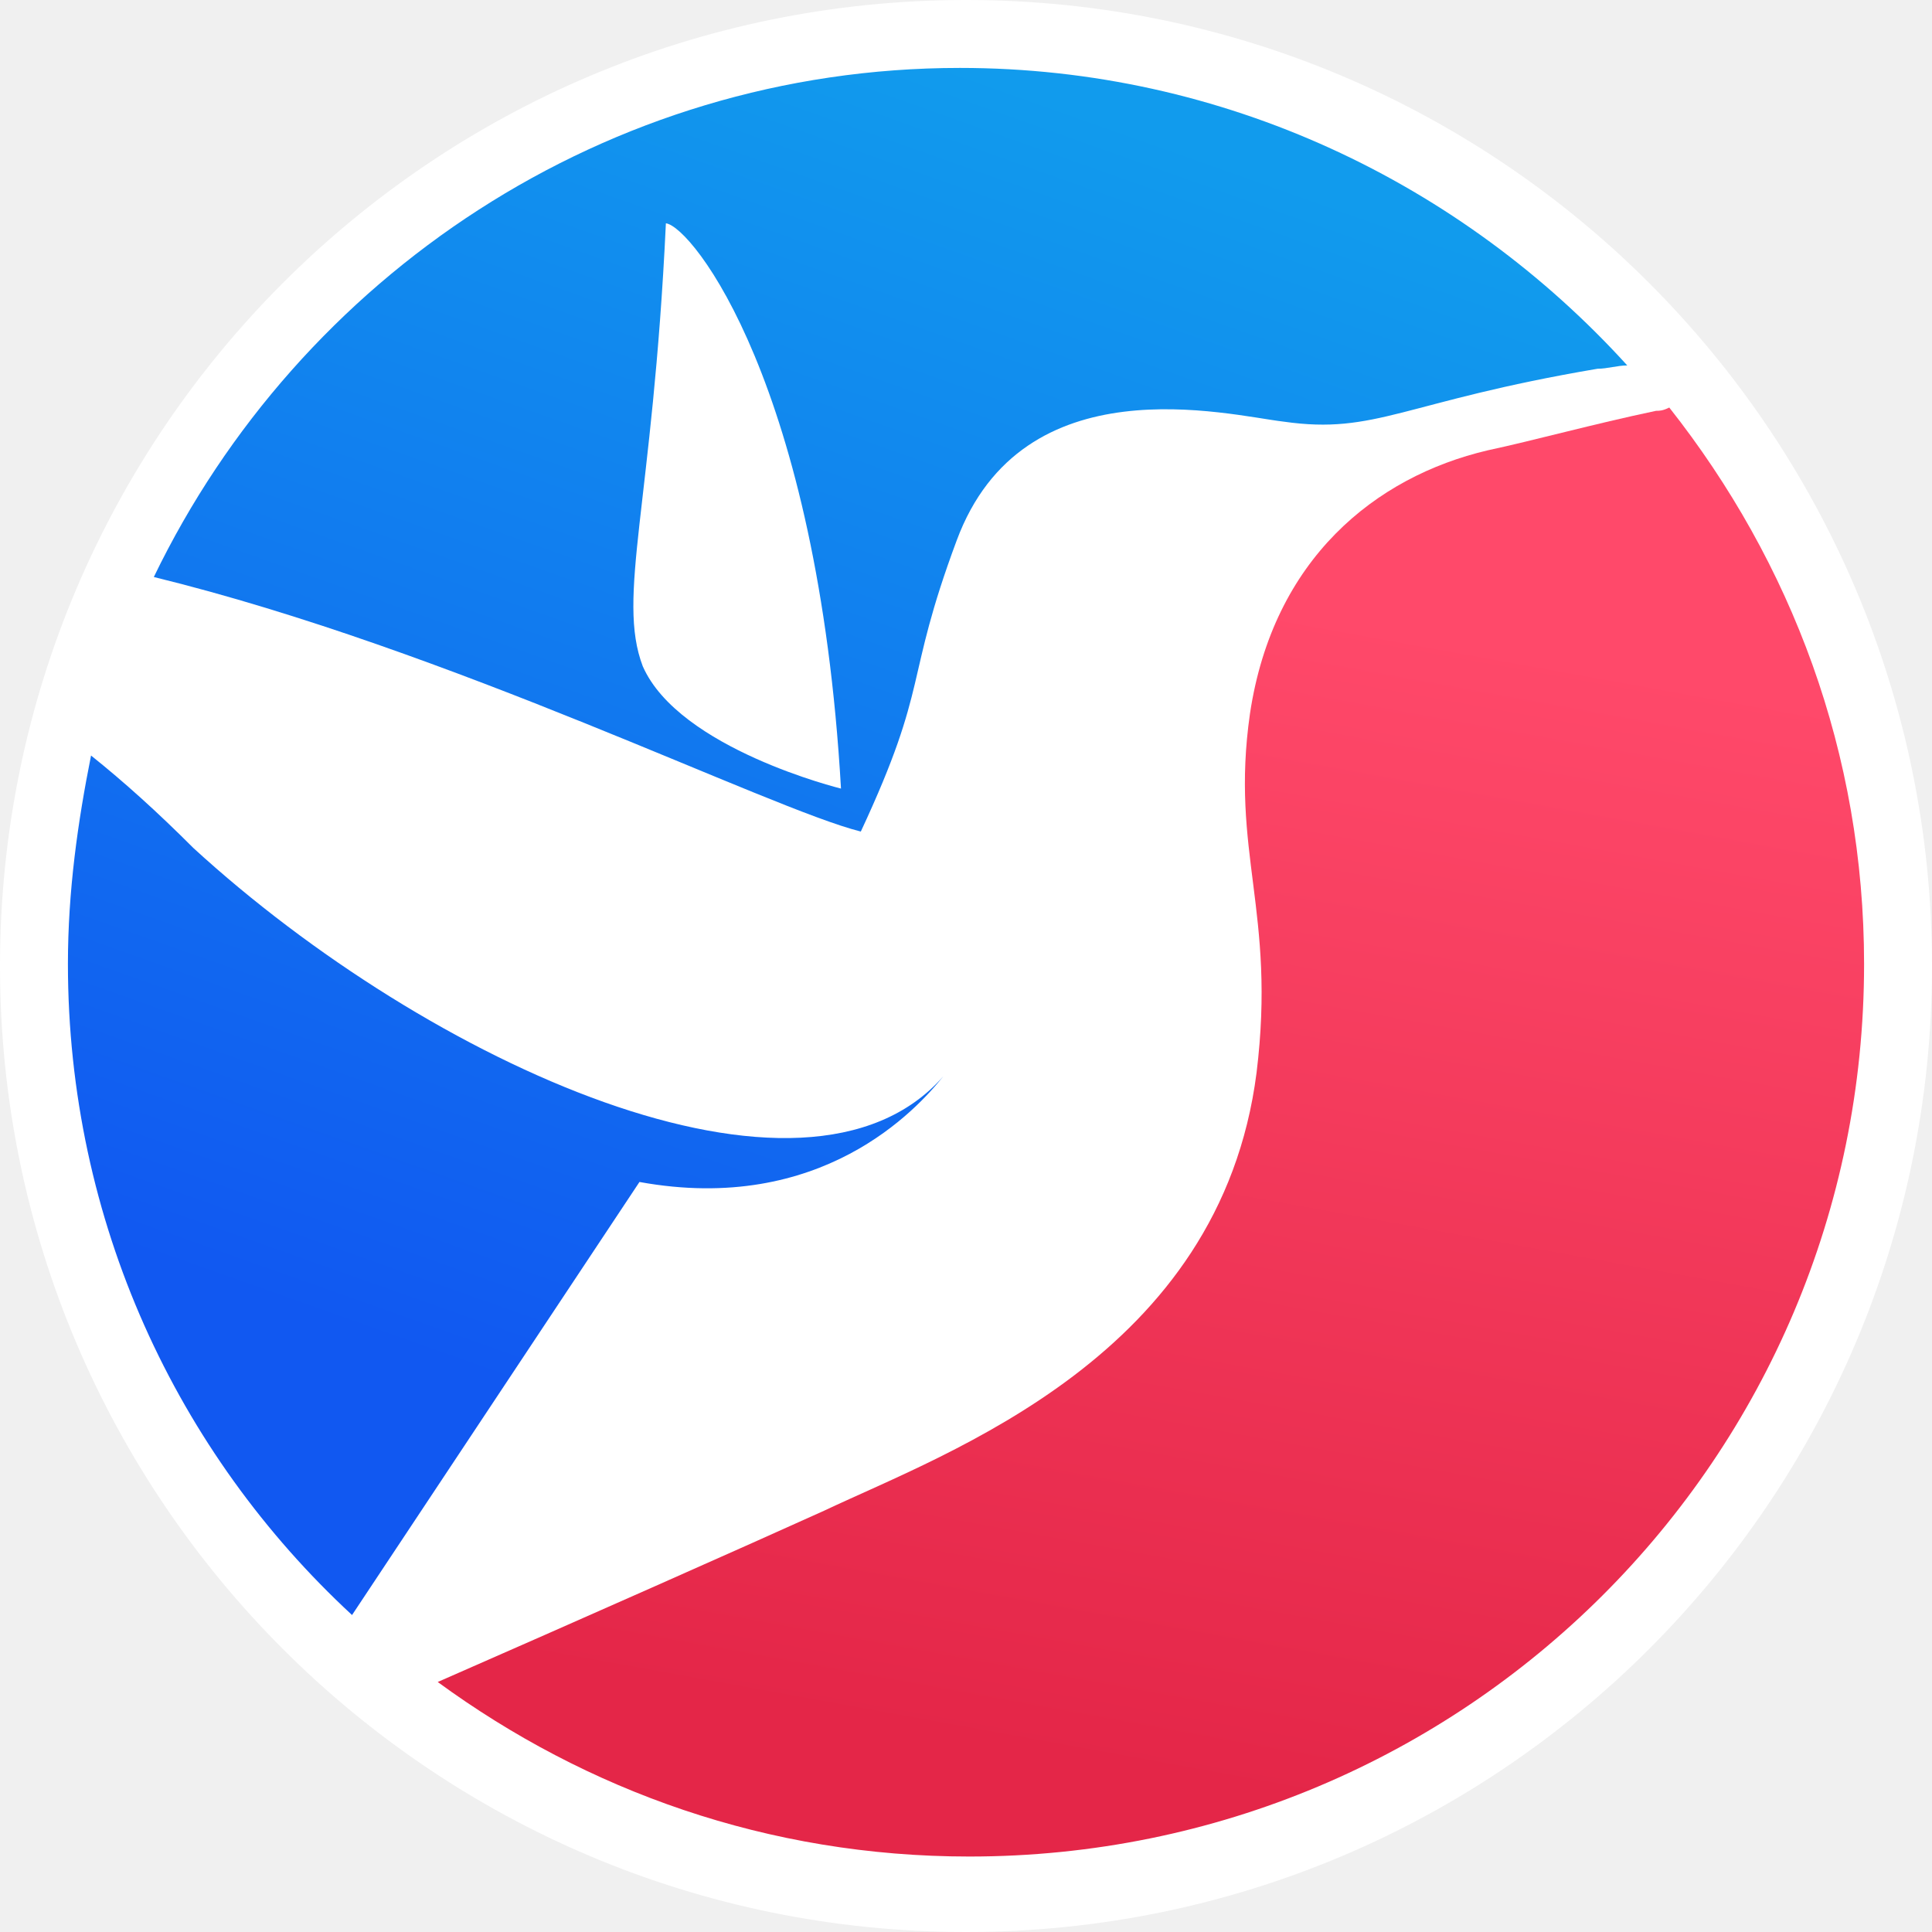
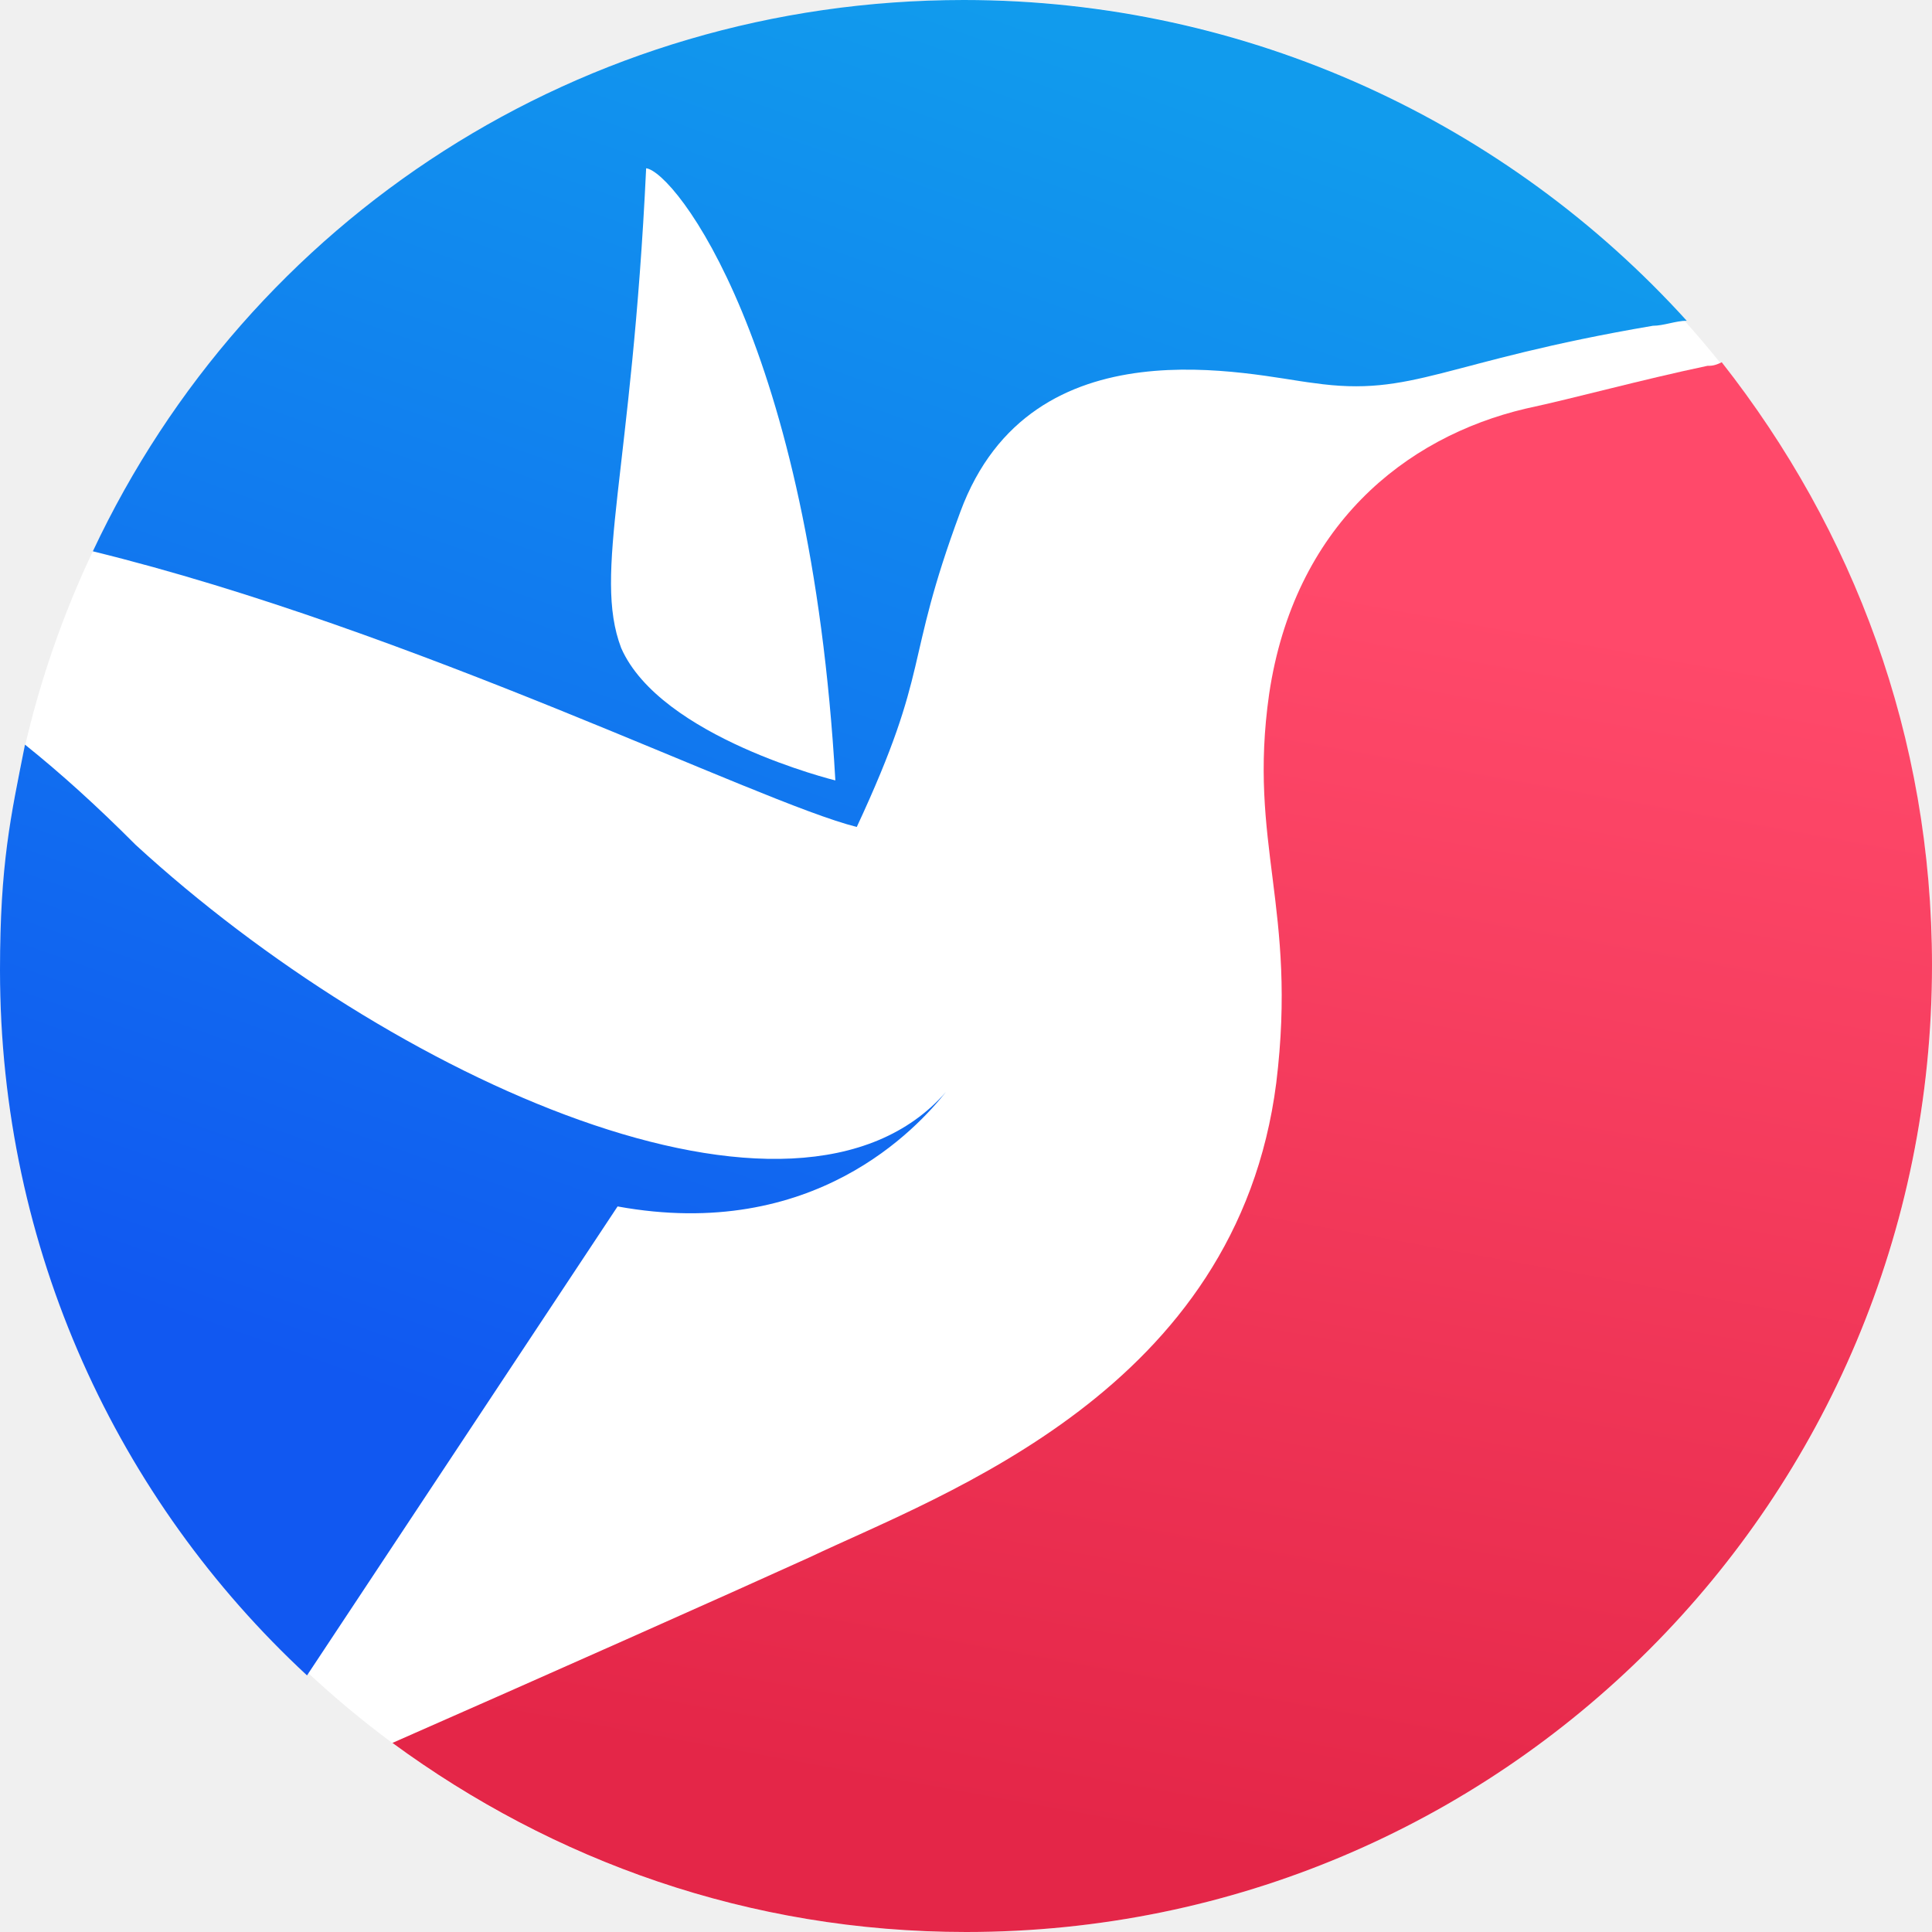
<svg xmlns="http://www.w3.org/2000/svg" width="256" height="256" viewBox="0 0 256 256" fill="none">
-   <g clip-path="url(#clip0_741_46)">
-     <path d="M256 128C256 198.692 198.692 256 128 256C57.307 256 0 198.692 0 128C0 57.307 57.307 0 128 0C198.692 0 256 57.307 256 128Z" fill="white" />
-     <path d="M128 247C193.867 247 247 193.867 247 128C247 62.133 193.428 9 128 9C62.133 9 9 62.133 9 128C9 193.428 62.133 247 128 247Z" fill="white" />
-     <path d="M219.438 54.436C211.125 56.182 203.25 58.364 197.125 59.673C182.25 63.164 168.688 74.073 165.625 94.582C163 112.909 169.125 120.764 166.5 142.145C161.688 179.673 125.813 192.327 109.188 200.182C99.562 204.545 75.938 215.018 58 222.873C77.688 237.273 101.75 246 128.438 246C194.063 246 247 193.2 247 127.745C247 99.818 237.375 74.509 221.188 54C220.313 54.436 219.875 54.436 219.438 54.436Z" fill="url(#paint0_linear_741_46)" />
-     <path d="M114.062 110.186C123.255 90.474 119.753 90.474 126.757 71.639C135.512 47.985 162.654 54.994 170.095 55.87C182.353 57.622 185.855 53.242 211.683 48.861C212.996 48.861 214.309 48.423 215.622 48.423C193.734 24.331 162.216 9 127.195 9C80.355 9 39.643 36.596 20.382 76.457C59.78 86.094 101.805 107.12 114.062 110.186ZM88.234 29.588C91.737 30.026 108.371 51.051 111.436 104.491C111.436 104.491 89.986 99.235 85.17 88.284C81.668 79.085 86.483 66.82 88.234 29.588ZM9 127.707C9 118.071 10.313 108.872 12.064 100.111C16.442 103.615 20.82 107.558 25.635 112.376C56.716 140.848 106.62 163.626 125.006 142.6C121.504 146.981 108.809 160.998 84.732 156.618L46.647 214C23.446 192.536 9 161.874 9 127.707Z" fill="url(#paint1_linear_741_46)" />
+   <g clip-path="url(#clip0_1350_70)">
+     <path d="M128 256C198.849 256 256 198.849 256 128C256 57.151 198.376 0 128 0C57.151 0 0 57.151 0 128C0 198.376 57.151 256 128 256Z" fill="white" />
+     <path d="M226.25 48.473C217.278 50.364 208.778 52.727 202.167 54.145C186.111 57.927 171.472 69.746 168.167 91.964C165.333 111.818 171.944 120.327 169.111 143.491C163.917 184.145 125.194 197.855 107.25 206.364C96.861 211.091 71.361 222.436 52 230.945C73.25 246.545 99.222 256 128.028 256C198.861 256 256 198.8 256 127.891C256 97.636 245.611 70.218 228.139 48C227.194 48.473 226.722 48.473 226.25 48.473Z" fill="url(#paint0_linear_1350_70)" />
+     <path d="M113.527 109.577C123.461 88.231 119.676 88.231 127.245 67.833C136.705 42.218 166.033 49.808 174.075 50.756C187.319 52.654 191.104 47.91 219.012 43.167C220.432 43.167 222.081 42.5 223.5 42.5C199.849 16.41 165.56 0 127.718 0C77.104 0 33 29 12.299 73.051C54.871 83.487 100.282 106.256 113.527 109.577ZM85.618 22.295C89.403 22.769 107.378 45.538 110.689 103.41C110.689 103.41 87.51 97.718 82.307 85.859C78.523 75.897 83.726 62.615 85.618 22.295ZM0 128.551C0 114.5 1.419 108.154 3.311 98.667C8.041 102.462 12.772 106.731 17.975 111.949C51.56 142.782 105.485 167.449 125.353 144.679C121.568 149.423 107.851 164.603 81.834 159.859L40.681 222C15.61 198.756 0 165.551 0 128.551Z" fill="url(#paint1_linear_1350_70)" />
  </g>
  <defs>
-     <linearGradient id="paint0_linear_741_46" x1="170.353" y1="80.132" x2="142.546" y2="233.723" gradientUnits="userSpaceOnUse">
+     <linearGradient id="paint0_linear_1350_70" x1="173.27" y1="76.31" x2="143.041" y2="242.661" gradientUnits="userSpaceOnUse">
      <stop stop-color="#FF496A" />
      <stop offset="1" stop-color="#E42648" />
    </linearGradient>
-     <linearGradient id="paint1_linear_741_46" x1="77.08" y1="187.565" x2="138.977" y2="12.875" gradientUnits="userSpaceOnUse">
+     <linearGradient id="paint1_linear_1350_70" x1="73.565" y1="193.372" x2="140.709" y2="4.289" gradientUnits="userSpaceOnUse">
      <stop offset="0.002" stop-color="#1158F1" />
      <stop offset="1" stop-color="#119BED" />
    </linearGradient>
-     <clipPath id="clip0_741_46">
+     <clipPath id="clip0_1350_70">
      <rect width="256" height="256" fill="white" />
    </clipPath>
  </defs>
</svg>
